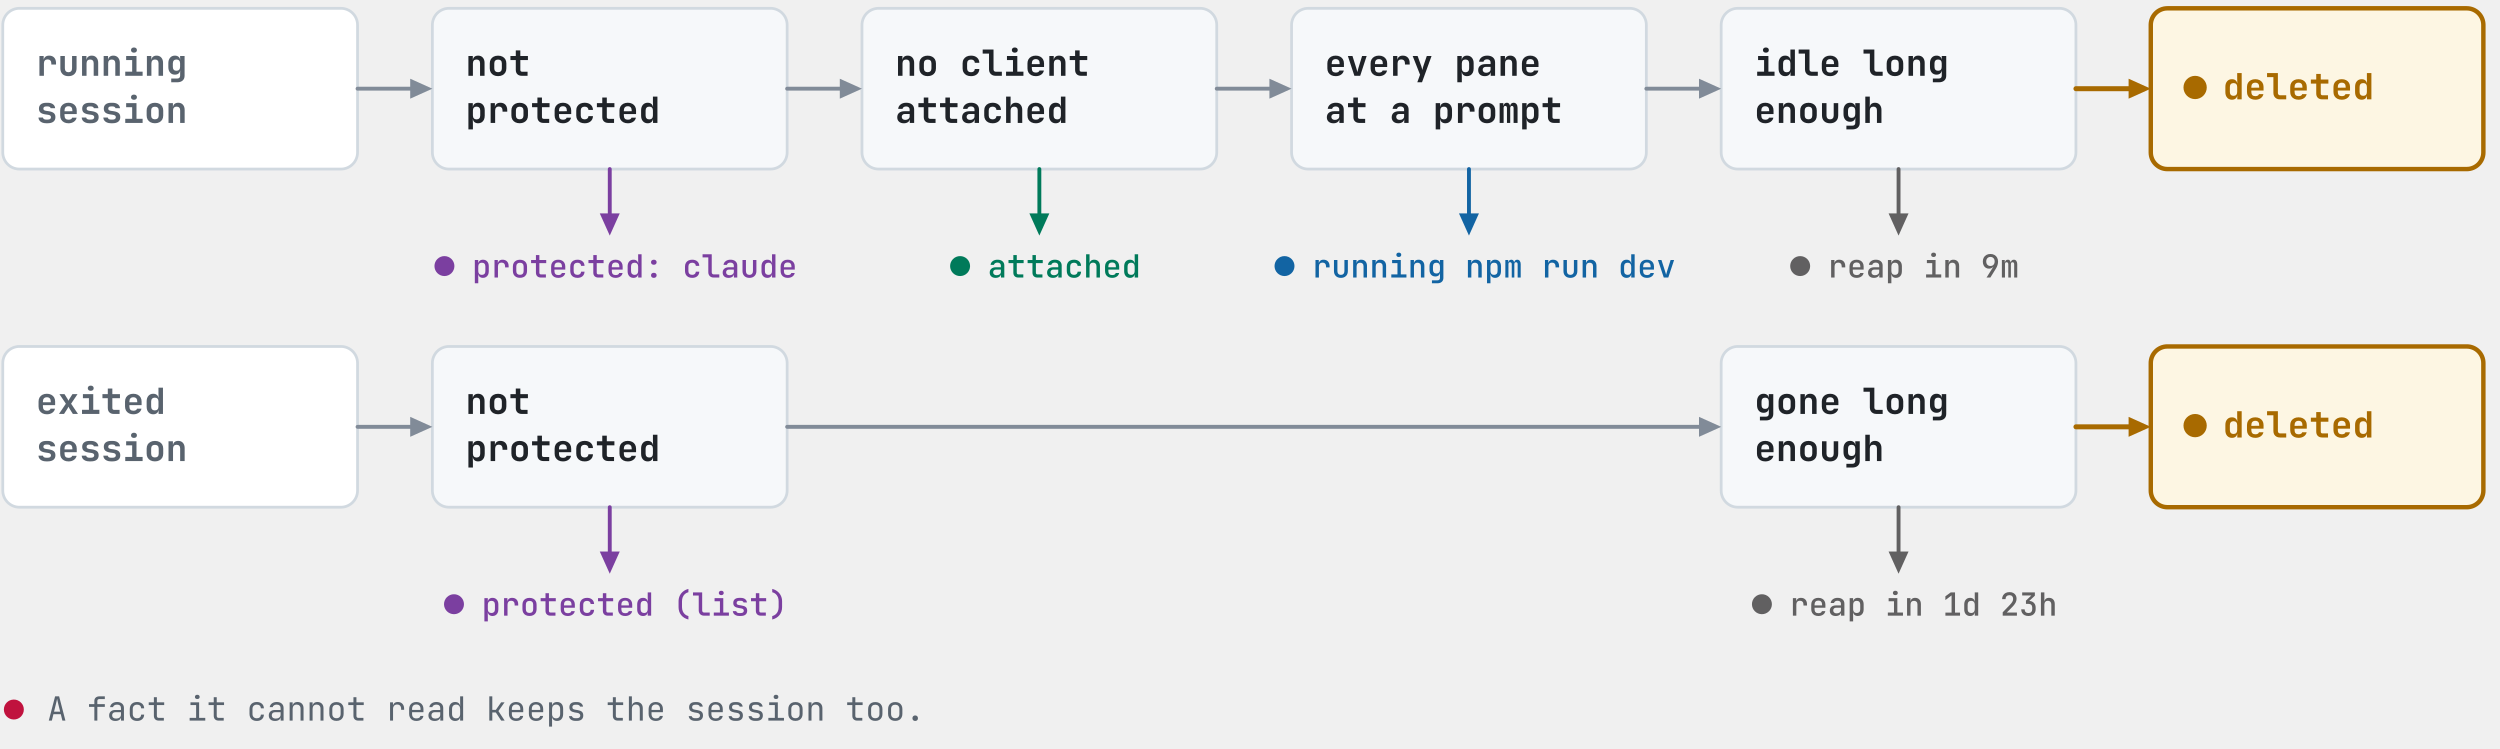
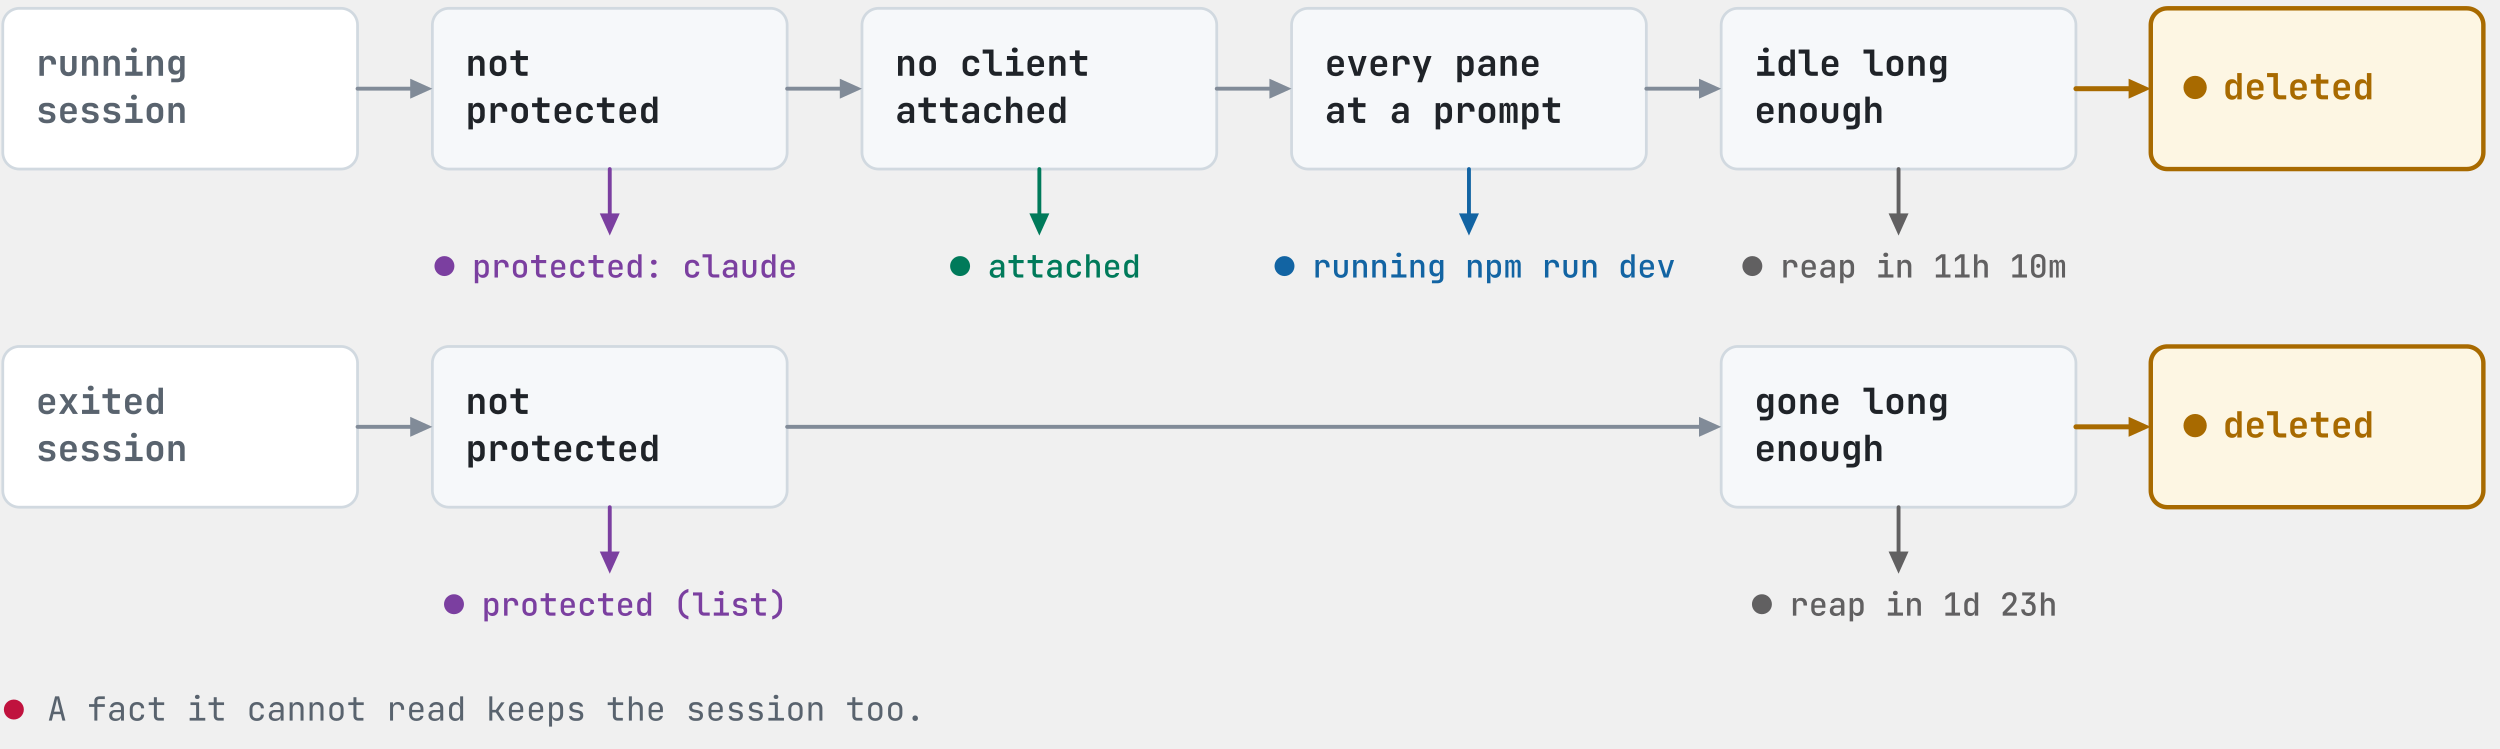
<svg xmlns="http://www.w3.org/2000/svg" viewBox="-1 -1 902 270" width="902" height="270" role="img" aria-label="A running session is deleted only if it is not protected, has no client attached, every pane is at a shell prompt and it has been idle long enough; each check it fails keeps it, with the words the dashboard shows. An exited session is deleted once it has been gone long enough, unless protected. A fact that cannot be read keeps a session too.">
  <defs>
    <path id="g0" d="M94 0V-550H212V-445H243L206 -381Q206 -470 246 -515Q286 -560 364 -560Q453 -560 504 -505Q555 -450 555 -353V-313H424V-344Q424 -397 396 -426Q369 -455 321 -455Q272 -455 246 -426Q219 -397 219 -344V0Z" />
    <path id="g1" d="M300 10Q195 10 135 -48Q75 -107 75 -208V-550H200V-209Q200 -156 226 -128Q252 -99 300 -99Q347 -99 374 -128Q400 -156 400 -209V-550H525V-208Q525 -107 464 -48Q403 10 300 10Z" />
    <path id="g2" d="M77 0V-550H199V-445H233L199 -416Q199 -484 238 -522Q278 -560 347 -560Q428 -560 476 -506Q525 -452 525 -361V0H400V-348Q400 -398 374 -425Q348 -452 301 -452Q255 -452 228 -424Q202 -396 202 -344V0Z" />
    <path id="g3" d="M76 0V-114H268V-437H101V-550H388V-114H558V0ZM318 -642Q280 -642 258 -662Q236 -681 236 -714Q236 -747 258 -766Q280 -786 318 -786Q356 -786 378 -766Q400 -747 400 -714Q400 -681 378 -662Q356 -642 318 -642Z" />
    <path id="g4" d="M152 180V76H315Q357 76 378 56Q399 35 399 -3V-44L401 -147H374L401 -174Q401 -107 362 -70Q322 -32 255 -32Q171 -32 122 -89Q72 -146 72 -243V-350Q72 -446 122 -503Q171 -560 255 -560Q322 -560 362 -522Q401 -485 401 -418L374 -445H401L398 -550H523V0Q523 83 468 132Q413 180 317 180ZM297 -140Q345 -140 372 -168Q398 -197 398 -248V-344Q398 -395 372 -424Q345 -452 297 -452Q249 -452 223 -424Q197 -396 197 -344V-248Q197 -196 223 -168Q249 -140 297 -140Z" />
    <path id="g5" d="M279 9Q216 9 169 -11Q122 -31 96 -66Q69 -102 67 -150H192Q194 -124 218 -108Q241 -92 279 -92H323Q369 -92 392 -110Q415 -128 415 -159Q415 -188 394 -204Q374 -221 331 -226L263 -236Q169 -249 125 -286Q81 -323 81 -397Q81 -474 133 -516Q185 -559 286 -559H324Q416 -559 471 -518Q526 -477 530 -408H405Q402 -430 380 -444Q359 -458 324 -458H286Q243 -458 224 -442Q204 -427 204 -397Q204 -369 221 -356Q238 -342 276 -336L347 -326Q445 -312 492 -274Q538 -235 538 -160Q538 -80 484 -36Q429 9 323 9Z" />
    <path id="g6" d="M301 10Q231 10 179 -17Q127 -44 98 -92Q70 -141 70 -206V-344Q70 -409 98 -458Q127 -506 179 -533Q231 -560 301 -560Q370 -560 422 -533Q473 -506 502 -458Q530 -409 530 -344V-245H191V-206Q191 -148 219 -118Q247 -89 302 -89Q344 -89 370 -104Q396 -118 403 -146H526Q512 -75 450 -32Q389 10 301 10ZM409 -315V-345Q409 -402 382 -432Q355 -463 301 -463Q247 -463 219 -432Q191 -401 191 -344V-323L418 -325Z" />
    <path id="g7" d="M300 9Q230 9 178 -18Q127 -44 98 -92Q70 -141 70 -207V-343Q70 -409 98 -458Q127 -506 178 -532Q230 -559 300 -559Q371 -559 422 -532Q473 -506 502 -458Q530 -409 530 -344V-207Q530 -141 502 -92Q473 -44 422 -18Q371 9 300 9ZM300 -100Q350 -100 378 -128Q405 -155 405 -207V-343Q405 -396 378 -423Q350 -450 300 -450Q251 -450 223 -423Q195 -396 195 -343V-207Q195 -155 223 -128Q251 -100 300 -100Z" />
    <path id="g8" d="M360 0Q281 0 236 -44Q192 -88 192 -165V-437H43V-550H192V-705H318V-550H529V-437H318V-165Q318 -113 369 -113H519V0Z" />
    <path id="g9" d="M77 180V-550H199V-445H227L199 -416Q199 -483 239 -522Q279 -560 347 -560Q430 -560 480 -503Q530 -446 530 -350V-201Q530 -137 508 -90Q485 -42 444 -16Q403 10 347 10Q279 10 239 -28Q199 -67 199 -134L227 -105H198L202 26V180ZM303 -98Q351 -98 378 -126Q405 -154 405 -206V-344Q405 -396 378 -424Q351 -452 303 -452Q256 -452 229 -424Q202 -395 202 -344V-206Q202 -155 229 -126Q256 -98 303 -98Z" />
    <path id="g10" d="M303 10Q233 10 180 -16Q128 -43 99 -92Q70 -140 70 -206V-344Q70 -411 99 -459Q128 -507 180 -534Q233 -560 303 -560Q407 -560 469 -506Q531 -453 534 -361H409Q406 -404 378 -428Q351 -451 303 -451Q253 -451 224 -424Q195 -396 195 -345V-206Q195 -155 224 -127Q253 -99 303 -99Q351 -99 378 -122Q406 -146 409 -189H534Q531 -97 469 -44Q407 10 303 10Z" />
    <path id="g11" d="M253 10Q171 10 120 -47Q70 -104 70 -200V-349Q70 -446 120 -503Q170 -560 253 -560Q321 -560 361 -522Q401 -483 401 -416L373 -445H402L398 -576V-730H523V0H401V-105H373L401 -134Q401 -67 361 -28Q321 10 253 10ZM297 -98Q345 -98 372 -126Q398 -155 398 -206V-344Q398 -395 372 -424Q345 -452 297 -452Q249 -452 222 -424Q195 -396 195 -344V-206Q195 -154 222 -126Q249 -98 297 -98Z" />
    <path id="g12" d="M384 0Q330 0 290 -22Q249 -44 226 -84Q203 -125 203 -178V-617H27V-730H328V-178Q328 -148 346 -130Q363 -113 393 -113H559V0Z" />
    <path id="g13" d="M239 10Q154 10 105 -35Q56 -80 56 -156Q56 -237 110 -281Q164 -325 263 -325H400V-372Q400 -412 374 -434Q348 -457 303 -457Q262 -457 235 -439Q208 -421 203 -390H81Q90 -468 151 -514Q212 -560 307 -560Q408 -560 466 -510Q525 -459 525 -373V0H404V-96H384L404 -123Q404 -62 359 -26Q314 10 239 10ZM280 -84Q333 -84 366 -111Q400 -138 400 -181V-248H265Q227 -248 204 -226Q181 -204 181 -168Q181 -129 208 -106Q234 -84 280 -84Z" />
    <path id="g14" d="M77 0V-730H202V-550L199 -445H233L199 -416Q199 -484 238 -522Q278 -560 347 -560Q428 -560 476 -506Q525 -452 525 -361V0H400V-348Q400 -398 374 -425Q348 -452 301 -452Q255 -452 228 -424Q202 -396 202 -344V0Z" />
    <path id="g15" d="M220 0 39 -550H167L272 -216Q281 -186 290 -154Q298 -122 302 -103Q307 -122 315 -154Q323 -186 331 -215L434 -550H561L381 0Z" />
    <path id="g16" d="M166 180 243 -30 38 -550H175L277 -269Q285 -246 293 -214Q301 -181 305 -160Q310 -181 318 -214Q326 -246 334 -269L430 -550H562L297 180Z" />
    <path id="g17" d="M52 0V-550H154V-476H175L158 -458Q158 -504 184 -532Q210 -560 251 -560Q295 -560 320 -524Q344 -488 344 -427L322 -476H356L343 -458Q343 -504 369 -532Q395 -560 438 -560Q489 -560 519 -522Q549 -484 549 -419V0H439V-414Q439 -441 427 -456Q415 -472 392 -472Q370 -472 358 -457Q345 -442 345 -414V0H255V-414Q255 -442 243 -457Q231 -472 208 -472Q185 -472 174 -457Q162 -442 162 -414V0Z" />
    <path id="g18" d="M84 180V-550H191V-445H214L191 -420Q191 -485 232 -522Q272 -560 340 -560Q423 -560 472 -504Q522 -449 522 -353V-198Q522 -134 500 -88Q477 -41 436 -16Q396 10 340 10Q273 10 232 -28Q191 -65 191 -130L214 -105H189L192 23V180ZM303 -84Q356 -84 386 -114Q415 -145 415 -203V-347Q415 -405 386 -436Q356 -466 303 -466Q252 -466 222 -434Q192 -403 192 -347V-203Q192 -147 222 -116Q252 -84 303 -84Z" />
    <path id="g19" d="M102 0V-550H206V-445H232L199 -380Q199 -469 238 -514Q277 -560 354 -560Q442 -560 494 -506Q545 -451 545 -356V-319H434V-347Q434 -406 404 -438Q375 -469 322 -469Q269 -469 240 -437Q210 -405 210 -347V0Z" />
    <path id="g20" d="M300 9Q232 9 182 -17Q132 -43 105 -91Q78 -139 78 -204V-346Q78 -412 105 -460Q132 -507 182 -533Q232 -559 300 -559Q368 -559 418 -533Q468 -507 495 -460Q522 -412 522 -346V-204Q522 -139 495 -91Q468 -43 418 -17Q368 9 300 9ZM300 -86Q355 -86 385 -116Q415 -147 415 -204V-346Q415 -404 385 -434Q355 -464 300 -464Q246 -464 216 -434Q185 -404 185 -346V-204Q185 -147 216 -116Q246 -86 300 -86Z" />
    <path id="g21" d="M360 0Q285 0 243 -41Q201 -82 201 -155V-452H49V-550H201V-705H309V-550H524V-452H309V-155Q309 -98 364 -98H514V0Z" />
    <path id="g22" d="M300 10Q233 10 182 -16Q132 -43 105 -91Q78 -139 78 -203V-347Q78 -412 105 -460Q132 -507 182 -534Q233 -560 300 -560Q368 -560 418 -534Q468 -507 495 -460Q522 -412 522 -347V-249H182V-203Q182 -142 212 -110Q243 -78 301 -78Q348 -78 377 -94Q406 -111 413 -143H520Q508 -73 448 -32Q388 10 300 10ZM418 -314V-348Q418 -408 388 -441Q358 -474 300 -474Q243 -474 212 -441Q182 -408 182 -347V-322L426 -323Z" />
    <path id="g23" d="M304 10Q236 10 184 -16Q133 -41 106 -90Q78 -138 78 -203V-347Q78 -413 106 -461Q133 -509 184 -534Q236 -560 304 -560Q403 -560 463 -508Q523 -456 526 -366H418Q415 -413 385 -439Q355 -465 304 -465Q249 -465 217 -434Q185 -404 185 -348V-203Q185 -147 217 -116Q249 -85 304 -85Q355 -85 385 -111Q415 -137 418 -184H526Q523 -94 463 -42Q403 10 304 10Z" />
    <path id="g24" d="M261 10Q178 10 128 -46Q78 -102 78 -197V-352Q78 -448 128 -504Q178 -560 261 -560Q329 -560 369 -522Q409 -485 409 -420L386 -445H411L408 -573V-730H516V0H409V-105H386L409 -130Q409 -65 369 -28Q329 10 261 10ZM298 -84Q349 -84 378 -116Q408 -147 408 -203V-347Q408 -403 378 -434Q349 -466 298 -466Q245 -466 215 -436Q185 -405 185 -347V-203Q185 -145 215 -114Q245 -84 298 -84Z" />
    <path id="g25" d="M300 -401Q261 -401 236 -423Q212 -445 212 -481Q212 -517 236 -538Q261 -560 300 -560Q340 -560 364 -538Q388 -517 388 -481Q388 -445 364 -423Q340 -401 300 -401ZM300 10Q261 10 236 -12Q212 -34 212 -69Q212 -106 236 -128Q261 -149 300 -149Q340 -149 364 -128Q388 -106 388 -69Q388 -34 364 -12Q340 10 300 10Z" />
    <path id="g26" d="M379 0Q328 0 290 -20Q252 -41 230 -79Q209 -117 209 -167V-632H29V-730H317V-167Q317 -135 335 -116Q353 -98 384 -98H554V0Z" />
    <path id="g27" d="M245 10Q159 10 110 -34Q60 -79 60 -156Q60 -234 112 -278Q165 -323 257 -323H410V-374Q410 -419 382 -444Q354 -469 303 -469Q258 -469 228 -450Q198 -430 193 -398H87Q96 -472 156 -516Q215 -560 306 -560Q404 -560 461 -510Q518 -461 518 -376V0H413V-101H395L413 -121Q413 -61 367 -26Q321 10 245 10ZM277 -73Q335 -73 372 -102Q410 -132 410 -178V-250H259Q217 -250 192 -227Q168 -204 168 -164Q168 -122 197 -98Q226 -73 277 -73Z" />
    <path id="g28" d="M299 10Q200 10 141 -48Q82 -105 82 -204V-550H190V-204Q190 -147 219 -116Q248 -84 299 -84Q351 -84 380 -116Q410 -147 410 -204V-550H518V-204Q518 -105 458 -48Q399 10 299 10Z" />
    <path id="g29" d="M84 0V-730H192V-550L191 -445H217L191 -420Q191 -486 230 -523Q269 -560 338 -560Q420 -560 469 -508Q518 -455 518 -366V0H410V-354Q410 -408 381 -438Q352 -468 302 -468Q251 -468 222 -436Q192 -405 192 -347V0Z" />
    <path id="g30" d="M84 0V-550H191V-445H217L191 -420Q191 -486 230 -523Q269 -560 338 -560Q420 -560 469 -508Q518 -455 518 -366V0H410V-354Q410 -408 381 -437Q352 -466 302 -466Q251 -466 222 -436Q192 -405 192 -347V0Z" />
    <path id="g31" d="M81 0V-98H274V-452H106V-550H379V-98H556V0ZM316 -645Q281 -645 260 -664Q239 -682 239 -713Q239 -745 260 -764Q281 -782 316 -782Q351 -782 372 -764Q393 -745 393 -713Q393 -682 372 -664Q351 -645 316 -645Z" />
    <path id="g32" d="M156 180V87H325Q367 87 388 67Q408 47 408 8V-47L410 -149H387L409 -169Q409 -106 370 -70Q330 -34 263 -34Q178 -34 129 -90Q80 -146 80 -241V-353Q80 -448 129 -504Q178 -560 263 -560Q330 -560 370 -524Q409 -487 409 -424L387 -445H409L408 -550H515V10Q515 89 465 134Q415 180 326 180ZM298 -127Q349 -127 378 -158Q408 -190 408 -246V-347Q408 -403 378 -434Q349 -466 298 -466Q245 -466 216 -436Q188 -405 188 -347V-246Q188 -189 216 -158Q245 -127 298 -127Z" />
    <path id="g33" d="M59 0V-550H149V-480H169L154 -459Q154 -505 179 -532Q204 -560 246 -560Q291 -560 316 -525Q340 -490 340 -429L316 -480H354L338 -459Q338 -505 364 -532Q389 -560 432 -560Q483 -560 512 -522Q541 -483 541 -419V0H445V-416Q445 -447 432 -464Q418 -481 393 -481Q368 -481 354 -464Q341 -448 341 -417V0H260V-416Q260 -448 246 -464Q232 -481 206 -481Q181 -481 168 -464Q156 -448 156 -417V0Z" />
    <path id="g34" d="M229 0 47 -550H157L270 -198Q281 -167 290 -136Q298 -104 302 -86Q307 -104 316 -136Q324 -167 333 -198L444 -550H553L371 0Z" />
-     <path id="g35" d="M177 0 389 -336 384 -339Q364 -310 330 -294Q297 -279 256 -279Q197 -279 153 -307Q109 -335 85 -386Q61 -437 61 -505Q61 -576 91 -628Q121 -681 174 -710Q228 -740 299 -740Q371 -740 425 -710Q479 -680 509 -626Q539 -572 539 -500Q539 -447 522 -392Q506 -337 475 -287L297 0ZM300 -363Q360 -363 396 -402Q432 -441 432 -505Q432 -569 396 -608Q360 -647 300 -647Q240 -647 204 -608Q168 -569 168 -505Q168 -441 204 -402Q240 -363 300 -363Z" />
-     <path id="g36" d="M36 0 228 -284 49 -550H190L275 -415Q283 -403 290 -388Q296 -373 300 -364Q304 -373 311 -388Q318 -403 325 -415L411 -550H552L373 -284L564 0H422L327 -151Q319 -164 312 -179Q305 -194 300 -203Q296 -194 289 -179Q282 -164 274 -151L177 0Z" />
-     <path id="g37" d="M485 120Q338 83 257 -20Q176 -122 176 -270V-450Q176 -547 214 -626Q251 -705 320 -760Q390 -816 485 -840V-736Q423 -721 378 -682Q333 -642 308 -583Q284 -524 284 -450V-270Q284 -198 308 -139Q333 -80 378 -42Q423 -3 485 12Z" />
-     <path id="g38" d="M281 9Q222 9 178 -10Q133 -29 108 -62Q82 -96 78 -142H186Q190 -115 215 -98Q240 -82 281 -82H324Q373 -82 398 -102Q423 -122 423 -155Q423 -187 400 -206Q378 -224 334 -230L263 -241Q175 -255 134 -292Q92 -328 92 -400Q92 -476 142 -518Q191 -559 288 -559H326Q412 -559 464 -520Q515 -480 522 -414H414Q410 -438 388 -453Q365 -468 326 -468H288Q241 -468 220 -450Q198 -433 198 -399Q198 -369 217 -354Q236 -339 276 -333L349 -321Q442 -308 486 -270Q529 -231 529 -158Q529 -79 478 -35Q426 9 324 9Z" />
-     <path id="g39" d="M115 120V12Q177 -3 222 -42Q267 -80 292 -139Q316 -198 316 -270V-450Q316 -524 292 -583Q267 -642 222 -682Q177 -721 115 -736V-840Q211 -816 280 -760Q349 -705 386 -626Q424 -547 424 -450V-270Q424 -122 343 -20Q262 83 115 120Z" />
-     <path id="g40" d="M87 0V-96H281V-636L86 -491V-608L253 -730H389V-96H546V0Z" />
+     <path id="g35" d="M87 0V-96H281V-636L86 -491V-608L253 -730H389V-96H546V0Z" />
+     <path id="g36" d="M300 10Q231 10 180 -17Q130 -44 102 -92Q74 -141 74 -206V-524Q74 -590 102 -638Q129 -686 180 -713Q231 -740 300 -740Q370 -740 420 -713Q471 -686 498 -638Q526 -590 526 -524V-206Q526 -141 498 -92Q470 -44 420 -17Q369 10 300 10ZM300 -83Q356 -83 390 -117Q423 -151 423 -206V-524Q423 -579 390 -613Q356 -647 300 -647Q244 -647 210 -613Q177 -579 177 -524V-206Q177 -151 210 -117Q244 -83 300 -83ZM300 -303Q272 -303 254 -321Q237 -339 237 -368Q237 -396 254 -414Q272 -431 300 -431Q328 -431 346 -414Q363 -396 363 -368Q363 -339 346 -321Q328 -303 300 -303Z" />
+     <path id="g37" d="M36 0 228 -284 49 -550H190L275 -415Q283 -403 290 -388Q296 -373 300 -364Q304 -373 311 -388Q318 -403 325 -415L411 -550H552L373 -284L564 0H422L327 -151Q319 -164 312 -179Q305 -194 300 -203Q296 -194 289 -179Q282 -164 274 -151L177 0Z" />
+     <path id="g38" d="M485 120Q338 83 257 -20Q176 -122 176 -270V-450Q176 -547 214 -626Q251 -705 320 -760Q390 -816 485 -840V-736Q423 -721 378 -682Q333 -642 308 -583Q284 -524 284 -450V-270Q284 -198 308 -139Q333 -80 378 -42Q423 -3 485 12Z" />
+     <path id="g39" d="M281 9Q222 9 178 -10Q133 -29 108 -62Q82 -96 78 -142H186Q190 -115 215 -98Q240 -82 281 -82H324Q373 -82 398 -102Q423 -122 423 -155Q423 -187 400 -206Q378 -224 334 -230L263 -241Q175 -255 134 -292Q92 -328 92 -400Q92 -476 142 -518Q191 -559 288 -559H326Q412 -559 464 -520Q515 -480 522 -414H414Q410 -438 388 -453Q365 -468 326 -468H288Q241 -468 220 -450Q198 -433 198 -399Q198 -369 217 -354Q236 -339 276 -333L349 -321Q442 -308 486 -270Q529 -231 529 -158Q529 -79 478 -35Q426 9 324 9Z" />
+     <path id="g40" d="M115 120V12Q177 -3 222 -42Q267 -80 292 -139Q316 -198 316 -270V-450Q316 -524 292 -583Q267 -642 222 -682Q177 -721 115 -736V-840Q211 -816 280 -760Q349 -705 386 -626Q424 -547 424 -450V-270Q424 -122 343 -20Q262 83 115 120Z" />
    <path id="g41" d="M85 0V-107L311 -340Q363 -394 388 -438Q412 -481 412 -524Q412 -580 382 -612Q351 -644 298 -644Q240 -644 206 -610Q173 -577 173 -519H65Q67 -587 96 -636Q125 -686 177 -713Q229 -740 299 -740Q366 -740 416 -714Q466 -688 493 -641Q520 -594 520 -530Q520 -465 486 -403Q453 -341 377 -265L212 -98H531V0Z" />
    <path id="g42" d="M291 10Q222 10 171 -16Q120 -42 92 -90Q65 -137 65 -200H173Q173 -145 204 -114Q236 -83 292 -83Q349 -83 380 -115Q411 -147 411 -200V-254Q411 -310 380 -340Q349 -371 292 -371H214V-473L384 -635H96V-730H494V-628L293 -439V-465Q397 -465 458 -408Q519 -351 519 -255V-200Q519 -137 491 -90Q463 -42 412 -16Q360 10 291 10Z" />
    <path id="g43" d="M50 0 240 -730H361L550 0H459L411 -194H190L142 0ZM208 -270H392L336 -495Q320 -559 311 -602Q302 -645 300 -658Q298 -645 289 -602Q280 -559 264 -496Z" />
    <path id="g44" d="M220 0V-413H60V-495H220V-590Q220 -655 261 -692Q302 -730 374 -730H535V-648H374Q343 -648 326 -634Q310 -619 310 -590V-495H535V-413H310V0Z" />
    <path id="g45" d="M252 10Q165 10 115 -34Q65 -79 65 -155Q65 -232 115 -276Q165 -320 250 -320H420V-375Q420 -426 390 -454Q359 -481 303 -481Q254 -481 221 -460Q188 -440 183 -405H93Q102 -476 160 -518Q218 -560 305 -560Q400 -560 455 -511Q510 -462 510 -378V0H422V-105H407L422 -120Q422 -60 376 -25Q329 10 252 10ZM274 -61Q338 -61 379 -93Q420 -125 420 -175V-253H252Q207 -253 181 -228Q155 -203 155 -160Q155 -114 186 -88Q218 -61 274 -61Z" />
    <path id="g46" d="M304 10Q238 10 188 -15Q139 -40 112 -88Q85 -135 85 -200V-350Q85 -416 112 -463Q139 -510 188 -535Q238 -560 304 -560Q399 -560 457 -509Q515 -458 518 -370H428Q425 -423 392 -452Q360 -480 304 -480Q245 -480 210 -446Q175 -413 175 -351V-200Q175 -138 210 -104Q245 -70 304 -70Q360 -70 392 -99Q425 -128 428 -180H518Q515 -92 457 -41Q399 10 304 10Z" />
    <path id="g47" d="M360 0Q289 0 250 -38Q210 -76 210 -145V-468H55V-550H210V-705H300V-550H520V-468H300V-145Q300 -82 360 -82H510V0Z" />
    <path id="g48" d="M85 0V-82H280V-468H110V-550H370V-82H555V0ZM315 -649Q282 -649 263 -666Q244 -683 244 -712Q244 -742 263 -760Q282 -777 315 -777Q348 -777 367 -760Q386 -742 386 -712Q386 -683 367 -666Q348 -649 315 -649Z" />
    <path id="g49" d="M92 0V-550H182V-445H201L182 -424Q182 -489 221 -524Q260 -560 329 -560Q412 -560 461 -509Q510 -458 510 -370V0H420V-360Q420 -419 388 -450Q357 -482 303 -482Q247 -482 214 -448Q182 -414 182 -350V0Z" />
    <path id="g50" d="M300 8Q234 8 186 -17Q138 -42 112 -90Q85 -137 85 -202V-348Q85 -414 112 -461Q138 -508 186 -533Q234 -558 300 -558Q366 -558 414 -533Q462 -508 488 -461Q515 -414 515 -349V-202Q515 -137 488 -90Q462 -42 414 -17Q366 8 300 8ZM300 -72Q359 -72 392 -105Q425 -138 425 -202V-348Q425 -412 392 -445Q359 -478 300 -478Q242 -478 208 -445Q175 -412 175 -348V-202Q175 -138 208 -105Q242 -72 300 -72Z" />
    <path id="g51" d="M111 0V-550H199V-445H220L191 -380Q191 -469 230 -514Q268 -560 344 -560Q431 -560 482 -506Q534 -451 534 -358V-325H444V-350Q444 -415 412 -450Q381 -484 323 -484Q266 -484 234 -449Q201 -414 201 -350V0Z" />
    <path id="g52" d="M300 10Q235 10 186 -16Q138 -42 112 -90Q85 -137 85 -200V-350Q85 -414 112 -461Q138 -508 186 -534Q235 -560 300 -560Q365 -560 414 -534Q462 -508 488 -461Q515 -414 515 -350V-253H173V-200Q173 -135 206 -100Q239 -66 300 -66Q352 -66 384 -84Q416 -103 423 -140H513Q504 -71 446 -30Q387 10 300 10ZM427 -313V-350Q427 -415 394 -450Q362 -485 300 -485Q239 -485 206 -450Q173 -415 173 -350V-321H434Z" />
    <path id="g53" d="M268 10Q186 10 136 -45Q85 -100 85 -194V-355Q85 -450 135 -505Q185 -560 268 -560Q336 -560 377 -523Q418 -486 418 -424L400 -445H420L418 -570V-730H508V0H418V-105H400L418 -126Q418 -63 377 -26Q336 10 268 10ZM298 -68Q354 -68 386 -103Q418 -138 418 -200V-350Q418 -412 386 -447Q354 -482 298 -482Q241 -482 208 -448Q175 -414 175 -350V-200Q175 -136 208 -102Q241 -68 298 -68Z" />
    <path id="g54" d="M95 0V-730H185V-323H291L451 -550H554L369 -288L557 0H452L292 -245H185V0Z" />
    <path id="g55" d="M92 180V-550H182V-445H200L182 -424Q182 -487 224 -524Q265 -560 333 -560Q416 -560 466 -506Q515 -451 515 -356V-195Q515 -132 492 -86Q470 -40 430 -15Q389 10 333 10Q266 10 224 -27Q182 -64 182 -126L200 -105H180L182 20V180ZM303 -68Q360 -68 392 -102Q425 -136 425 -200V-350Q425 -414 392 -448Q360 -482 303 -482Q248 -482 215 -447Q182 -412 182 -350V-200Q182 -138 215 -103Q248 -68 303 -68Z" />
    <path id="g56" d="M283 8Q227 8 186 -10Q144 -27 120 -59Q95 -91 90 -135H180Q186 -106 212 -89Q239 -72 283 -72H325Q378 -72 404 -94Q430 -115 430 -151Q430 -186 406 -206Q383 -227 337 -234L263 -246Q182 -260 142 -296Q103 -333 103 -403Q103 -477 150 -518Q197 -558 291 -558H329Q408 -558 456 -521Q504 -484 514 -421H424Q418 -447 394 -462Q370 -478 329 -478H291Q240 -478 216 -459Q193 -440 193 -402Q193 -368 213 -352Q233 -336 276 -329L350 -317Q439 -303 480 -265Q520 -227 520 -155Q520 -79 472 -36Q423 8 325 8Z" />
    <path id="g57" d="M92 0V-730H182V-550V-445H201L182 -424Q182 -489 221 -524Q260 -560 329 -560Q412 -560 461 -509Q510 -458 510 -370V0H420V-360Q420 -419 388 -452Q357 -484 303 -484Q247 -484 214 -449Q182 -414 182 -350V0Z" />
    <path id="g58" d="M300 10Q262 10 240 -12Q217 -34 217 -71Q217 -110 240 -133Q262 -156 300 -156Q338 -156 360 -133Q383 -110 383 -71Q383 -34 360 -12Q338 10 300 10Z" />
  </defs>
  <rect x="0" y="2" width="128" height="58" rx="6" fill="#ffffff" stroke="#d1d9e0" stroke-width="1" />
  <g transform="scale(0.013)" fill="#59636e">
    <use href="#g0" x="923.1" y="2026.9" />
    <use href="#g1" x="1523.1" y="2026.9" />
    <use href="#g2" x="2123.1" y="2026.9" />
    <use href="#g2" x="2723.1" y="2026.9" />
    <use href="#g3" x="3323.1" y="2026.9" />
    <use href="#g2" x="3923.1" y="2026.9" />
    <use href="#g4" x="4523.1" y="2026.9" />
  </g>
  <g transform="scale(0.013)" fill="#59636e">
    <use href="#g5" x="923.1" y="3334.6" />
    <use href="#g6" x="1523.1" y="3334.6" />
    <use href="#g5" x="2123.1" y="3334.6" />
    <use href="#g5" x="2723.1" y="3334.6" />
    <use href="#g3" x="3323.1" y="3334.6" />
    <use href="#g7" x="3923.1" y="3334.6" />
    <use href="#g2" x="4523.1" y="3334.6" />
  </g>
  <rect x="155" y="2" width="128" height="58" rx="6" fill="#f6f8fa" stroke="#d1d9e0" stroke-width="1" />
  <g transform="scale(0.013)" fill="#1f2328">
    <use href="#g2" x="12846.2" y="2026.9" />
    <use href="#g7" x="13446.2" y="2026.9" />
    <use href="#g8" x="14046.2" y="2026.9" />
  </g>
  <g transform="scale(0.013)" fill="#1f2328">
    <use href="#g9" x="12846.2" y="3334.6" />
    <use href="#g0" x="13446.2" y="3334.6" />
    <use href="#g7" x="14046.2" y="3334.6" />
    <use href="#g8" x="14646.2" y="3334.6" />
    <use href="#g6" x="15246.2" y="3334.6" />
    <use href="#g10" x="15846.2" y="3334.6" />
    <use href="#g8" x="16446.2" y="3334.6" />
    <use href="#g6" x="17046.2" y="3334.6" />
    <use href="#g11" x="17646.2" y="3334.6" />
  </g>
  <path d="M128,31.0 L148.0,31.0" fill="none" stroke="#818b98" stroke-width="1.4" stroke-linejoin="round" stroke-linecap="round" />
  <path d="M155,31.0 L147.0,34.6 L147.0,27.4 Z" fill="#818b98" />
  <rect x="310" y="2" width="128" height="58" rx="6" fill="#f6f8fa" stroke="#d1d9e0" stroke-width="1" />
  <g transform="scale(0.013)" fill="#1f2328">
    <use href="#g2" x="24769.2" y="2026.9" />
    <use href="#g7" x="25369.2" y="2026.9" />
    <use href="#g10" x="26569.2" y="2026.9" />
    <use href="#g12" x="27169.2" y="2026.9" />
    <use href="#g3" x="27769.2" y="2026.9" />
    <use href="#g6" x="28369.2" y="2026.9" />
    <use href="#g2" x="28969.2" y="2026.9" />
    <use href="#g8" x="29569.2" y="2026.9" />
  </g>
  <g transform="scale(0.013)" fill="#1f2328">
    <use href="#g13" x="24769.2" y="3334.6" />
    <use href="#g8" x="25369.2" y="3334.6" />
    <use href="#g8" x="25969.2" y="3334.6" />
    <use href="#g13" x="26569.2" y="3334.6" />
    <use href="#g10" x="27169.2" y="3334.6" />
    <use href="#g14" x="27769.2" y="3334.6" />
    <use href="#g6" x="28369.2" y="3334.6" />
    <use href="#g11" x="28969.2" y="3334.6" />
  </g>
  <path d="M283,31.0 L303.0,31.0" fill="none" stroke="#818b98" stroke-width="1.4" stroke-linejoin="round" stroke-linecap="round" />
  <path d="M310,31.0 L302.0,34.6 L302.0,27.4 Z" fill="#818b98" />
  <rect x="465" y="2" width="128" height="58" rx="6" fill="#f6f8fa" stroke="#d1d9e0" stroke-width="1" />
  <g transform="scale(0.013)" fill="#1f2328">
    <use href="#g6" x="36692.3" y="2026.9" />
    <use href="#g15" x="37292.3" y="2026.9" />
    <use href="#g6" x="37892.3" y="2026.9" />
    <use href="#g0" x="38492.3" y="2026.9" />
    <use href="#g16" x="39092.3" y="2026.9" />
    <use href="#g9" x="40292.3" y="2026.9" />
    <use href="#g13" x="40892.3" y="2026.9" />
    <use href="#g2" x="41492.3" y="2026.9" />
    <use href="#g6" x="42092.3" y="2026.9" />
  </g>
  <g transform="scale(0.013)" fill="#1f2328">
    <use href="#g13" x="36692.3" y="3334.6" />
    <use href="#g8" x="37292.3" y="3334.6" />
    <use href="#g13" x="38492.3" y="3334.6" />
    <use href="#g9" x="39692.3" y="3334.6" />
    <use href="#g0" x="40292.3" y="3334.6" />
    <use href="#g7" x="40892.3" y="3334.6" />
    <use href="#g17" x="41492.3" y="3334.6" />
    <use href="#g9" x="42092.3" y="3334.6" />
    <use href="#g8" x="42692.3" y="3334.6" />
  </g>
  <path d="M438,31.0 L458.0,31.0" fill="none" stroke="#818b98" stroke-width="1.4" stroke-linejoin="round" stroke-linecap="round" />
  <path d="M465,31.0 L457.0,34.6 L457.0,27.4 Z" fill="#818b98" />
  <rect x="620" y="2" width="128" height="58" rx="6" fill="#f6f8fa" stroke="#d1d9e0" stroke-width="1" />
  <g transform="scale(0.013)" fill="#1f2328">
    <use href="#g3" x="48615.4" y="2026.9" />
    <use href="#g11" x="49215.4" y="2026.9" />
    <use href="#g12" x="49815.4" y="2026.9" />
    <use href="#g6" x="50415.4" y="2026.9" />
    <use href="#g12" x="51615.4" y="2026.9" />
    <use href="#g7" x="52215.4" y="2026.9" />
    <use href="#g2" x="52815.4" y="2026.9" />
    <use href="#g4" x="53415.4" y="2026.9" />
  </g>
  <g transform="scale(0.013)" fill="#1f2328">
    <use href="#g6" x="48615.4" y="3334.6" />
    <use href="#g2" x="49215.4" y="3334.6" />
    <use href="#g7" x="49815.4" y="3334.6" />
    <use href="#g1" x="50415.4" y="3334.6" />
    <use href="#g4" x="51015.4" y="3334.6" />
    <use href="#g14" x="51615.4" y="3334.6" />
  </g>
  <path d="M593,31.0 L613.0,31.0" fill="none" stroke="#818b98" stroke-width="1.4" stroke-linejoin="round" stroke-linecap="round" />
  <path d="M620,31.0 L612.0,34.6 L612.0,27.4 Z" fill="#818b98" />
  <rect x="775" y="2" width="120" height="58" rx="6" fill="#fdf6e3" stroke="#A86A00" stroke-width="1.6" />
  <circle cx="791" cy="30.56" r="4.2" fill="#A86A00" />
  <g transform="scale(0.013)" fill="#A86A00">
    <use href="#g11" x="61615.4" y="2680.8" />
    <use href="#g6" x="62215.4" y="2680.8" />
    <use href="#g12" x="62815.4" y="2680.8" />
    <use href="#g6" x="63415.4" y="2680.8" />
    <use href="#g8" x="64015.4" y="2680.8" />
    <use href="#g6" x="64615.4" y="2680.8" />
    <use href="#g11" x="65215.4" y="2680.8" />
  </g>
  <path d="M748,31.0 L768.0,31.0" fill="none" stroke="#A86A00" stroke-width="1.8" stroke-linejoin="round" stroke-linecap="round" />
  <path d="M775,31.0 L767.0,34.6 L767.0,27.4 Z" fill="#A86A00" />
  <path d="M219.0,60 L219.0,77.0" fill="none" stroke="#7B3FA0" stroke-width="1.4" stroke-linejoin="round" stroke-linecap="round" />
  <path d="M219.0,84 L215.4,76.0 L222.6,76.0 Z" fill="#7B3FA0" />
  <circle cx="159.35" cy="95.0" r="3.6" fill="#7B3FA0" />
  <g transform="scale(0.0115)" fill="#7B3FA0">
    <use href="#g18" x="14726.1" y="8620.9" />
    <use href="#g19" x="15326.1" y="8620.9" />
    <use href="#g20" x="15926.1" y="8620.9" />
    <use href="#g21" x="16526.1" y="8620.9" />
    <use href="#g22" x="17126.1" y="8620.9" />
    <use href="#g23" x="17726.1" y="8620.9" />
    <use href="#g21" x="18326.1" y="8620.9" />
    <use href="#g22" x="18926.1" y="8620.9" />
    <use href="#g24" x="19526.1" y="8620.9" />
    <use href="#g25" x="20126.1" y="8620.9" />
    <use href="#g23" x="21326.1" y="8620.9" />
    <use href="#g26" x="21926.1" y="8620.9" />
    <use href="#g27" x="22526.1" y="8620.9" />
    <use href="#g28" x="23126.1" y="8620.9" />
    <use href="#g24" x="23726.1" y="8620.9" />
    <use href="#g22" x="24326.1" y="8620.9" />
  </g>
  <path d="M374.0,60 L374.0,77.0" fill="none" stroke="#007A5A" stroke-width="1.4" stroke-linejoin="round" stroke-linecap="round" />
  <path d="M374.0,84 L370.4,76.0 L377.6,76.0 Z" fill="#007A5A" />
  <circle cx="345.4" cy="95.0" r="3.6" fill="#007A5A" />
  <g transform="scale(0.0115)" fill="#007A5A">
    <use href="#g27" x="30904.3" y="8620.9" />
    <use href="#g21" x="31504.3" y="8620.9" />
    <use href="#g21" x="32104.3" y="8620.9" />
    <use href="#g27" x="32704.3" y="8620.9" />
    <use href="#g23" x="33304.3" y="8620.9" />
    <use href="#g29" x="33904.3" y="8620.9" />
    <use href="#g22" x="34504.3" y="8620.9" />
    <use href="#g24" x="35104.3" y="8620.9" />
  </g>
  <path d="M529.0,60 L529.0,77.0" fill="none" stroke="#1264A3" stroke-width="1.4" stroke-linejoin="round" stroke-linecap="round" />
  <path d="M529.0,84 L525.4,76.0 L532.6,76.0 Z" fill="#1264A3" />
  <circle cx="462.45" cy="95.0" r="3.6" fill="#1264A3" />
  <g transform="scale(0.0115)" fill="#1264A3">
    <use href="#g19" x="41082.6" y="8620.9" />
    <use href="#g28" x="41682.6" y="8620.9" />
    <use href="#g30" x="42282.6" y="8620.9" />
    <use href="#g30" x="42882.6" y="8620.9" />
    <use href="#g31" x="43482.6" y="8620.9" />
    <use href="#g30" x="44082.6" y="8620.9" />
    <use href="#g32" x="44682.6" y="8620.9" />
    <use href="#g30" x="45882.6" y="8620.9" />
    <use href="#g18" x="46482.6" y="8620.9" />
    <use href="#g33" x="47082.6" y="8620.9" />
    <use href="#g19" x="48282.6" y="8620.9" />
    <use href="#g28" x="48882.6" y="8620.9" />
    <use href="#g30" x="49482.6" y="8620.9" />
    <use href="#g24" x="50682.6" y="8620.9" />
    <use href="#g22" x="51282.6" y="8620.9" />
    <use href="#g34" x="51882.6" y="8620.9" />
  </g>
  <path d="M684.0,60 L684.0,77.0" fill="none" stroke="#616061" stroke-width="1.4" stroke-linejoin="round" stroke-linecap="round" />
  <path d="M684.0,84 L680.4,76.0 L687.6,76.0 Z" fill="#616061" />
-   <circle cx="648.5" cy="95.0" r="3.6" fill="#616061" />
+   <circle cx="631.25" cy="95.0" r="3.6" fill="#616061" />
  <g transform="scale(0.0115)" fill="#616061">
-     <use href="#g19" x="57260.9" y="8620.9" />
-     <use href="#g22" x="57860.9" y="8620.9" />
-     <use href="#g27" x="58460.9" y="8620.9" />
-     <use href="#g18" x="59060.9" y="8620.9" />
-     <use href="#g31" x="60260.9" y="8620.9" />
-     <use href="#g30" x="60860.9" y="8620.9" />
-     <use href="#g35" x="62060.9" y="8620.9" />
-     <use href="#g33" x="62660.9" y="8620.9" />
+     <use href="#g19" x="55760.9" y="8620.9" />
+     <use href="#g22" x="56360.9" y="8620.9" />
+     <use href="#g27" x="56960.9" y="8620.9" />
+     <use href="#g18" x="57560.9" y="8620.9" />
+     <use href="#g31" x="58760.9" y="8620.9" />
+     <use href="#g30" x="59360.9" y="8620.9" />
+     <use href="#g35" x="60560.9" y="8620.9" />
+     <use href="#g35" x="61160.9" y="8620.9" />
+     <use href="#g29" x="61760.9" y="8620.9" />
+     <use href="#g35" x="62960.9" y="8620.9" />
+     <use href="#g36" x="63560.9" y="8620.9" />
+     <use href="#g33" x="64160.9" y="8620.9" />
  </g>
  <rect x="0" y="124" width="128" height="58" rx="6" fill="#ffffff" stroke="#d1d9e0" stroke-width="1" />
  <g transform="scale(0.013)" fill="#59636e">
    <use href="#g6" x="923.1" y="11411.5" />
-     <use href="#g36" x="1523.1" y="11411.5" />
+     <use href="#g37" x="1523.1" y="11411.5" />
    <use href="#g3" x="2123.1" y="11411.5" />
    <use href="#g8" x="2723.1" y="11411.5" />
    <use href="#g6" x="3323.1" y="11411.5" />
    <use href="#g11" x="3923.1" y="11411.5" />
  </g>
  <g transform="scale(0.013)" fill="#59636e">
    <use href="#g5" x="923.1" y="12719.2" />
    <use href="#g6" x="1523.1" y="12719.2" />
    <use href="#g5" x="2123.1" y="12719.2" />
    <use href="#g5" x="2723.1" y="12719.2" />
    <use href="#g3" x="3323.1" y="12719.2" />
    <use href="#g7" x="3923.1" y="12719.2" />
    <use href="#g2" x="4523.1" y="12719.2" />
  </g>
  <rect x="155" y="124" width="128" height="58" rx="6" fill="#f6f8fa" stroke="#d1d9e0" stroke-width="1" />
  <g transform="scale(0.013)" fill="#1f2328">
    <use href="#g2" x="12846.2" y="11411.5" />
    <use href="#g7" x="13446.2" y="11411.5" />
    <use href="#g8" x="14046.2" y="11411.5" />
  </g>
  <g transform="scale(0.013)" fill="#1f2328">
    <use href="#g9" x="12846.2" y="12719.2" />
    <use href="#g0" x="13446.2" y="12719.2" />
    <use href="#g7" x="14046.2" y="12719.2" />
    <use href="#g8" x="14646.2" y="12719.2" />
    <use href="#g6" x="15246.2" y="12719.2" />
    <use href="#g10" x="15846.2" y="12719.2" />
    <use href="#g8" x="16446.2" y="12719.2" />
    <use href="#g6" x="17046.2" y="12719.2" />
    <use href="#g11" x="17646.2" y="12719.2" />
  </g>
  <path d="M128,153.0 L148.0,153.0" fill="none" stroke="#818b98" stroke-width="1.4" stroke-linejoin="round" stroke-linecap="round" />
  <path d="M155,153.0 L147.0,156.6 L147.0,149.4 Z" fill="#818b98" />
  <rect x="620" y="124" width="128" height="58" rx="6" fill="#f6f8fa" stroke="#d1d9e0" stroke-width="1" />
  <g transform="scale(0.013)" fill="#1f2328">
    <use href="#g4" x="48615.4" y="11411.5" />
    <use href="#g7" x="49215.4" y="11411.5" />
    <use href="#g2" x="49815.4" y="11411.5" />
    <use href="#g6" x="50415.4" y="11411.5" />
    <use href="#g12" x="51615.4" y="11411.5" />
    <use href="#g7" x="52215.4" y="11411.5" />
    <use href="#g2" x="52815.4" y="11411.5" />
    <use href="#g4" x="53415.4" y="11411.5" />
  </g>
  <g transform="scale(0.013)" fill="#1f2328">
    <use href="#g6" x="48615.4" y="12719.2" />
    <use href="#g2" x="49215.4" y="12719.2" />
    <use href="#g7" x="49815.4" y="12719.2" />
    <use href="#g1" x="50415.4" y="12719.2" />
    <use href="#g4" x="51015.4" y="12719.2" />
    <use href="#g14" x="51615.4" y="12719.2" />
  </g>
  <path d="M283,153.0 L613.0,153.0" fill="none" stroke="#818b98" stroke-width="1.4" stroke-linejoin="round" stroke-linecap="round" />
  <path d="M620,153.0 L612.0,156.6 L612.0,149.4 Z" fill="#818b98" />
  <rect x="775" y="124" width="120" height="58" rx="6" fill="#fdf6e3" stroke="#A86A00" stroke-width="1.6" />
  <circle cx="791" cy="152.56" r="4.2" fill="#A86A00" />
  <g transform="scale(0.013)" fill="#A86A00">
    <use href="#g11" x="61615.4" y="12065.4" />
    <use href="#g6" x="62215.4" y="12065.4" />
    <use href="#g12" x="62815.4" y="12065.4" />
    <use href="#g6" x="63415.4" y="12065.4" />
    <use href="#g8" x="64015.4" y="12065.4" />
    <use href="#g6" x="64615.4" y="12065.4" />
    <use href="#g11" x="65215.4" y="12065.4" />
  </g>
  <path d="M748,153.0 L768.0,153.0" fill="none" stroke="#A86A00" stroke-width="1.8" stroke-linejoin="round" stroke-linecap="round" />
  <path d="M775,153.0 L767.0,156.6 L767.0,149.4 Z" fill="#A86A00" />
  <path d="M219.0,182 L219.0,199.0" fill="none" stroke="#7B3FA0" stroke-width="1.4" stroke-linejoin="round" stroke-linecap="round" />
  <path d="M219.0,206 L215.4,198.0 L222.6,198.0 Z" fill="#7B3FA0" />
  <circle cx="162.8" cy="217.0" r="3.6" fill="#7B3FA0" />
  <g transform="scale(0.0115)" fill="#7B3FA0">
    <use href="#g18" x="15026.1" y="19229.6" />
    <use href="#g19" x="15626.1" y="19229.6" />
    <use href="#g20" x="16226.1" y="19229.6" />
    <use href="#g21" x="16826.1" y="19229.6" />
    <use href="#g22" x="17426.1" y="19229.6" />
    <use href="#g23" x="18026.1" y="19229.6" />
    <use href="#g21" x="18626.1" y="19229.6" />
    <use href="#g22" x="19226.1" y="19229.6" />
    <use href="#g24" x="19826.1" y="19229.6" />
-     <use href="#g37" x="21026.1" y="19229.6" />
+     <use href="#g38" x="21026.1" y="19229.6" />
    <use href="#g26" x="21626.1" y="19229.6" />
    <use href="#g31" x="22226.1" y="19229.6" />
-     <use href="#g38" x="22826.1" y="19229.6" />
+     <use href="#g39" x="22826.1" y="19229.6" />
    <use href="#g21" x="23426.1" y="19229.6" />
-     <use href="#g39" x="24026.1" y="19229.6" />
+     <use href="#g40" x="24026.1" y="19229.6" />
  </g>
  <path d="M684.0,182 L684.0,199.0" fill="none" stroke="#616061" stroke-width="1.4" stroke-linejoin="round" stroke-linecap="round" />
  <path d="M684.0,206 L680.4,198.0 L687.6,198.0 Z" fill="#616061" />
  <circle cx="634.7" cy="217.0" r="3.6" fill="#616061" />
  <g transform="scale(0.0115)" fill="#616061">
    <use href="#g19" x="56060.9" y="19229.6" />
    <use href="#g22" x="56660.9" y="19229.6" />
    <use href="#g27" x="57260.9" y="19229.6" />
    <use href="#g18" x="57860.9" y="19229.6" />
    <use href="#g31" x="59060.9" y="19229.6" />
    <use href="#g30" x="59660.9" y="19229.6" />
-     <use href="#g40" x="60860.9" y="19229.6" />
+     <use href="#g35" x="60860.9" y="19229.6" />
    <use href="#g24" x="61460.9" y="19229.6" />
    <use href="#g41" x="62660.9" y="19229.6" />
    <use href="#g42" x="63260.9" y="19229.6" />
    <use href="#g29" x="63860.9" y="19229.6" />
  </g>
  <circle cx="4" cy="255" r="3.6" fill="#C0123E" />
  <g transform="scale(0.012)" fill="#59636e">
    <use href="#g43" x="1333.3" y="21583.3" />
    <use href="#g44" x="2533.3" y="21583.3" />
    <use href="#g45" x="3133.3" y="21583.3" />
    <use href="#g46" x="3733.3" y="21583.3" />
    <use href="#g47" x="4333.3" y="21583.3" />
    <use href="#g48" x="5533.3" y="21583.3" />
    <use href="#g47" x="6133.3" y="21583.3" />
    <use href="#g46" x="7333.3" y="21583.3" />
    <use href="#g45" x="7933.3" y="21583.3" />
    <use href="#g49" x="8533.3" y="21583.3" />
    <use href="#g49" x="9133.3" y="21583.3" />
    <use href="#g50" x="9733.3" y="21583.3" />
    <use href="#g47" x="10333.3" y="21583.3" />
    <use href="#g51" x="11533.3" y="21583.3" />
    <use href="#g52" x="12133.3" y="21583.3" />
    <use href="#g45" x="12733.3" y="21583.3" />
    <use href="#g53" x="13333.3" y="21583.3" />
    <use href="#g54" x="14533.3" y="21583.3" />
    <use href="#g52" x="15133.3" y="21583.3" />
    <use href="#g52" x="15733.3" y="21583.3" />
    <use href="#g55" x="16333.3" y="21583.3" />
    <use href="#g56" x="16933.3" y="21583.3" />
    <use href="#g47" x="18133.3" y="21583.3" />
    <use href="#g57" x="18733.3" y="21583.3" />
    <use href="#g52" x="19333.3" y="21583.3" />
    <use href="#g56" x="20533.3" y="21583.3" />
    <use href="#g52" x="21133.3" y="21583.3" />
    <use href="#g56" x="21733.3" y="21583.3" />
    <use href="#g56" x="22333.3" y="21583.3" />
    <use href="#g48" x="22933.3" y="21583.3" />
    <use href="#g50" x="23533.3" y="21583.3" />
    <use href="#g49" x="24133.3" y="21583.3" />
    <use href="#g47" x="25333.3" y="21583.3" />
    <use href="#g50" x="25933.3" y="21583.3" />
    <use href="#g50" x="26533.3" y="21583.3" />
    <use href="#g58" x="27133.3" y="21583.3" />
  </g>
</svg>
